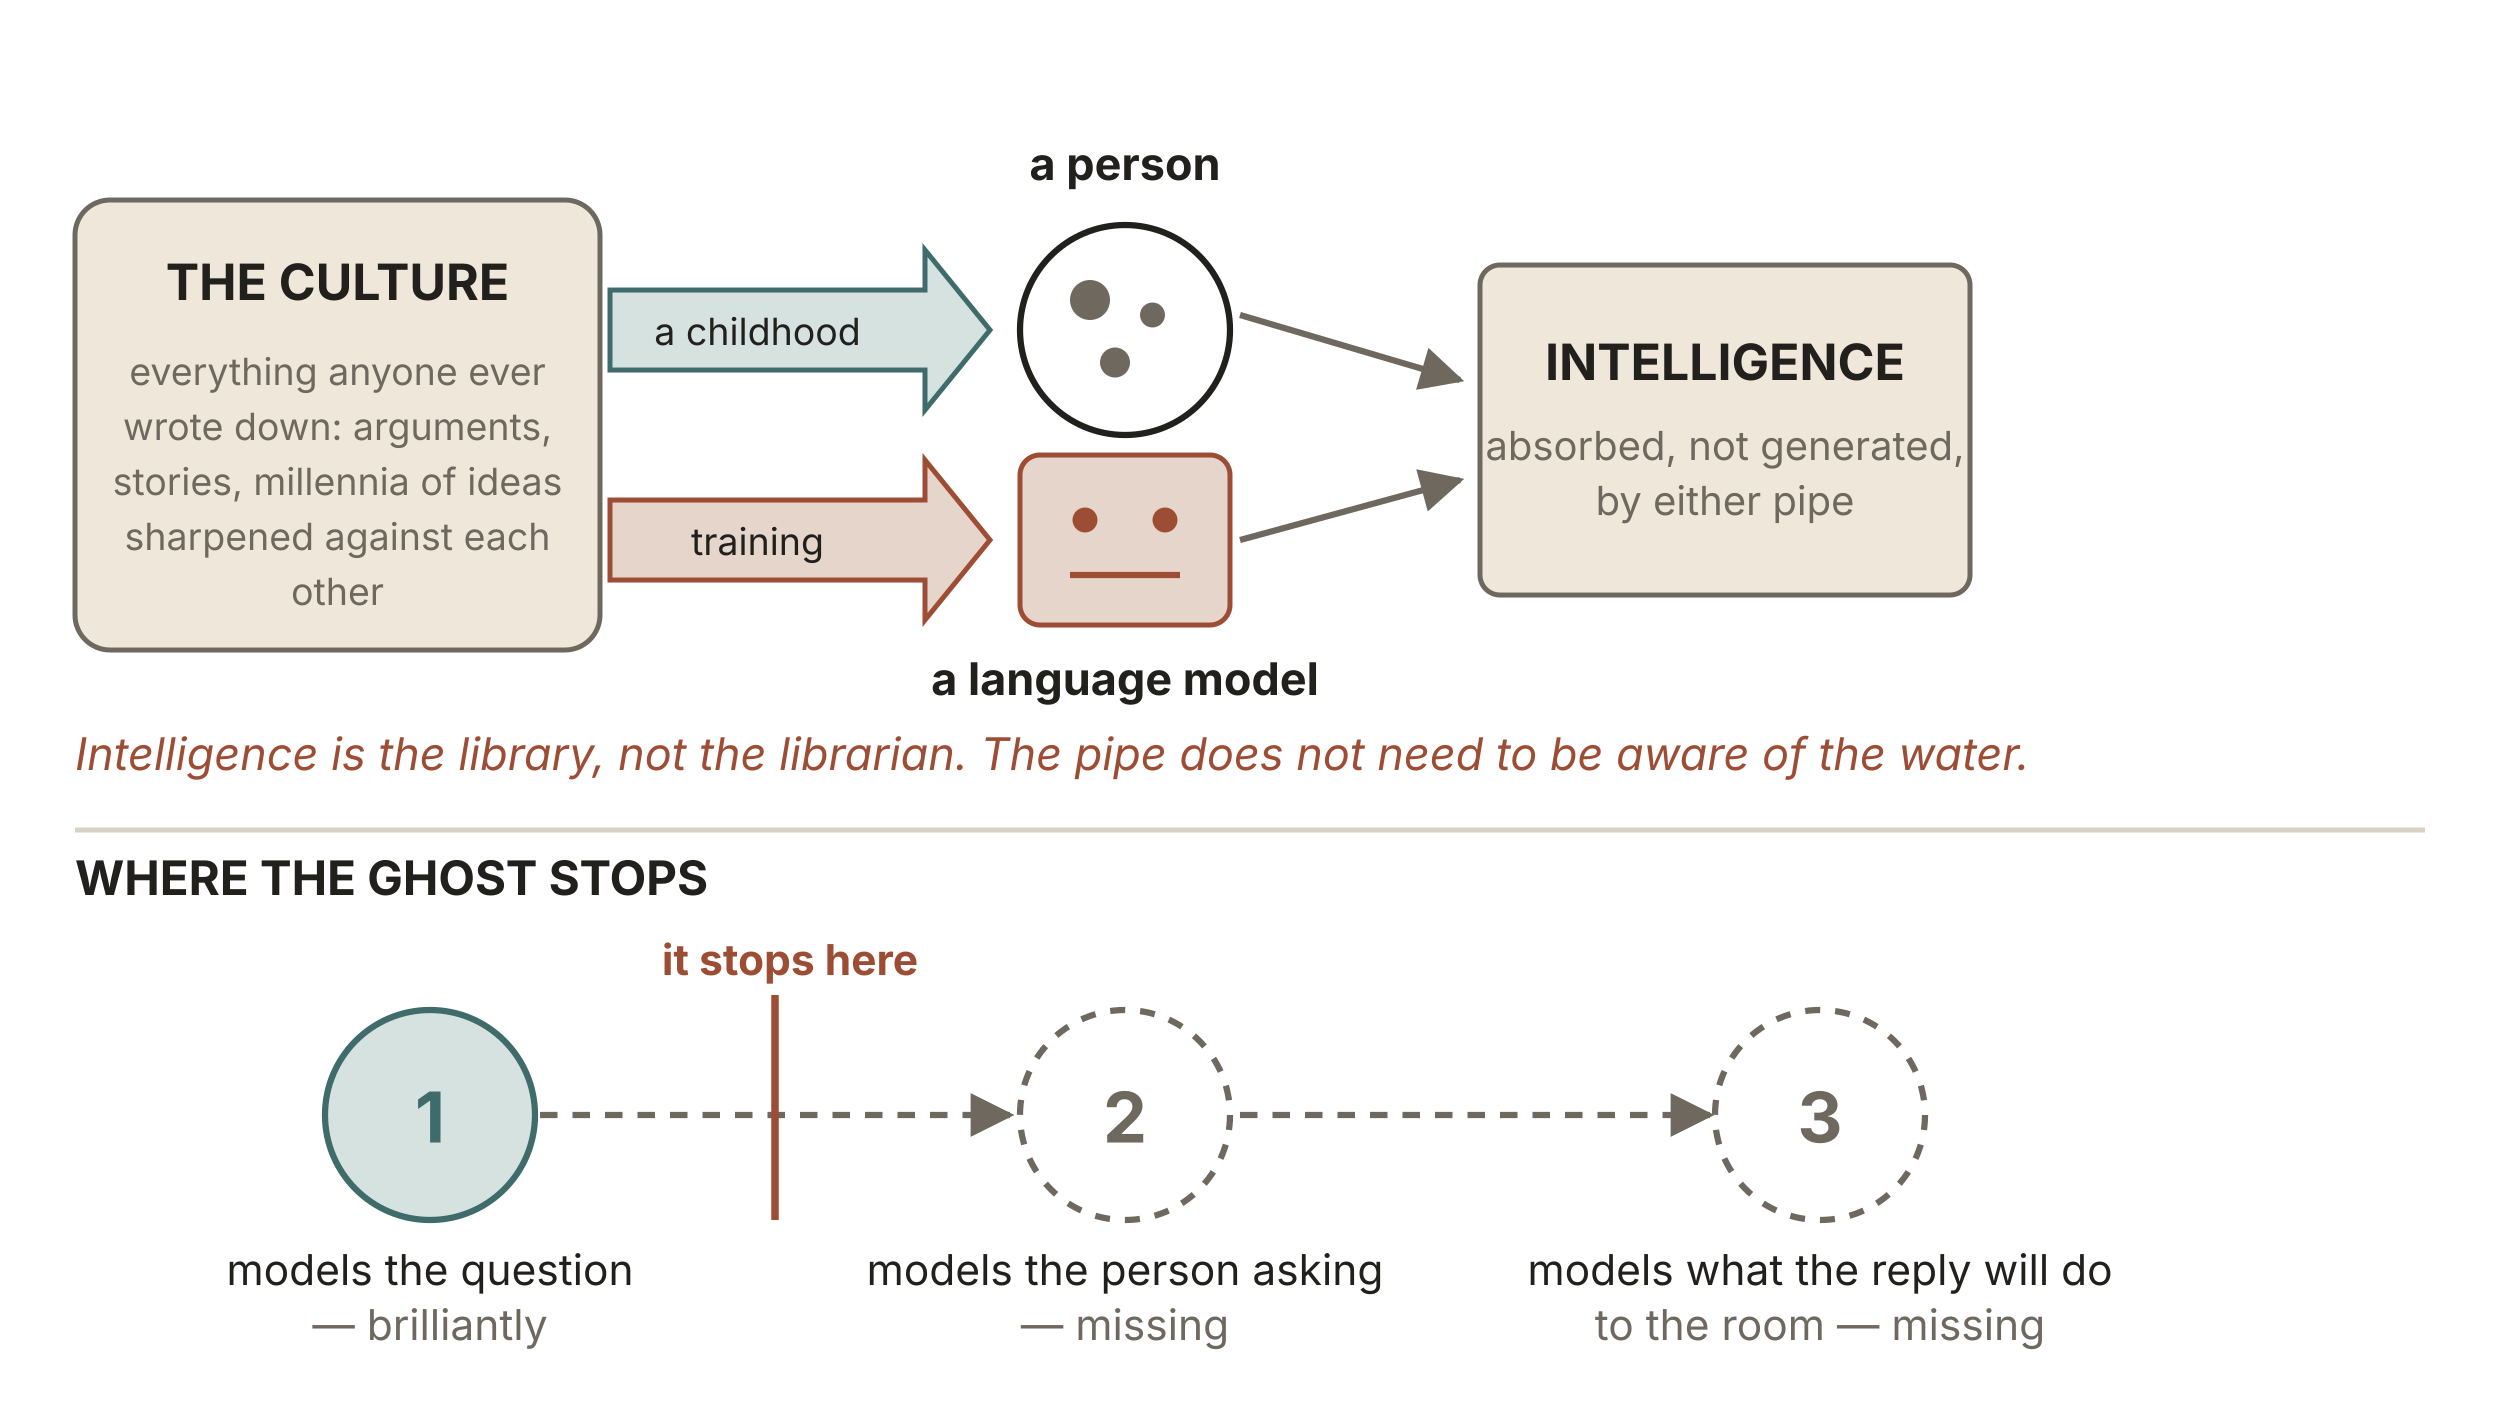
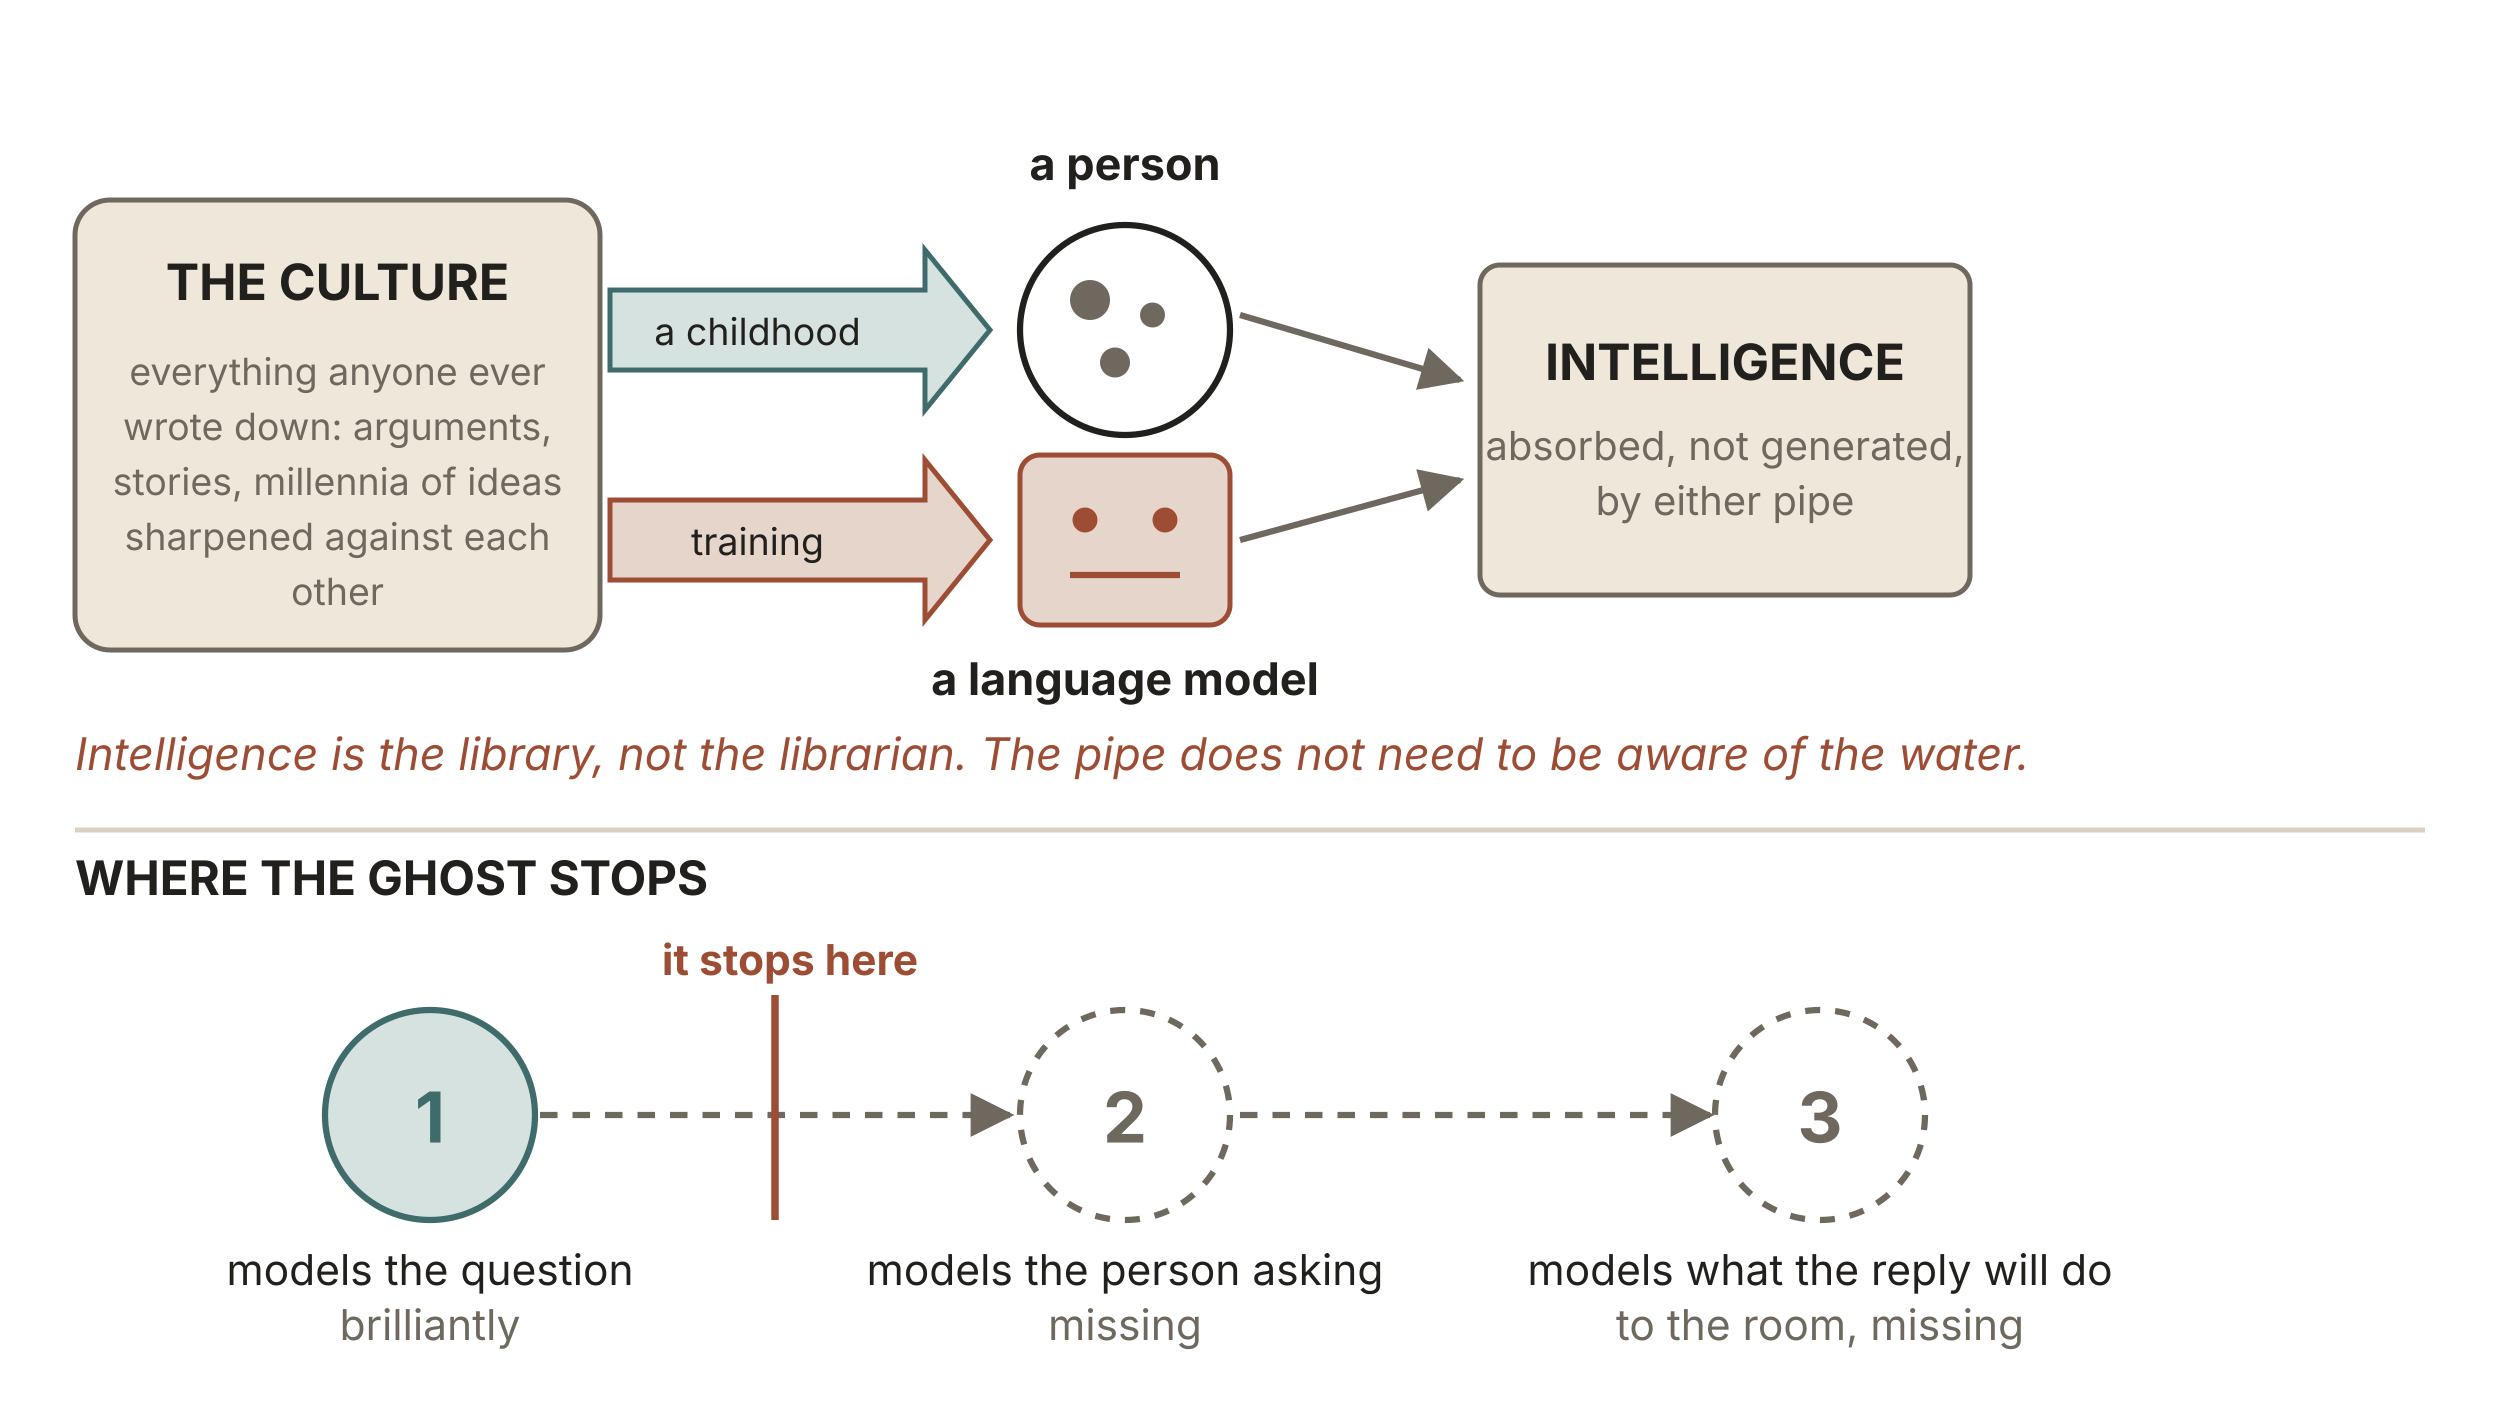
<svg xmlns="http://www.w3.org/2000/svg" viewBox="0 0 1000 566" role="img" aria-label="The culture as the source of intelligence, and where the machine stops">
  <style>
    text { font-family: Inter, "Helvetica Neue", Helvetica, Arial, sans-serif; }
    .ink { fill: #22201d; }
    .muted { fill: #6f685e; }
    .accent { fill: #9e4d35; }
    .cool { fill: #3f6b6b; }
    .panel { fill: #efe8da; }
    .soft { fill: #e6d5cb; }
    .softc { fill: #d6e2e0; }
    .s-ink { stroke: #22201d; fill: none; }
    .s-muted { stroke: #6f685e; fill: none; }
    .s-line { stroke: #d8d0c3; fill: none; }
    .s-accent { stroke: #9e4d35; fill: none; }
    .s-cool { stroke: #3f6b6b; fill: none; }
    .m-ink { fill: #22201d; }
    .m-accent { fill: #9e4d35; }
    .m-cool { fill: #3f6b6b; }
    .m-muted { fill: #6f685e; }
    @media (prefers-color-scheme: dark) {
      .ink { fill: #eee9df; } .muted { fill: #aaa196; } .accent { fill: #d18165; } .cool { fill: #7fb3ad; }
      .panel { fill: #26231f; } .soft { fill: #3d2c25; } .softc { fill: #26332f; }
      .s-ink { stroke: #eee9df; } .s-muted { stroke: #aaa196; } .s-line { stroke: #3d3832; }
      .s-accent { stroke: #d18165; } .s-cool { stroke: #7fb3ad; }
      .m-ink { fill: #eee9df; } .m-accent { fill: #d18165; } .m-cool { fill: #7fb3ad; } .m-muted { fill: #aaa196; }
    }
  </style>
  <defs>
    <marker id="a-ink" viewBox="0 0 10 10" refX="9" refY="5" markerWidth="7" markerHeight="7" orient="auto-start-reverse">
      <path d="M0,0 L10,5 L0,10 z" class="m-ink" />
    </marker>
    <marker id="a-accent" viewBox="0 0 10 10" refX="9" refY="5" markerWidth="7" markerHeight="7" orient="auto-start-reverse">
      <path d="M0,0 L10,5 L0,10 z" class="m-accent" />
    </marker>
    <marker id="a-cool" viewBox="0 0 10 10" refX="9" refY="5" markerWidth="7" markerHeight="7" orient="auto-start-reverse">
      <path d="M0,0 L10,5 L0,10 z" class="m-cool" />
    </marker>
    <marker id="a-muted" viewBox="0 0 10 10" refX="9" refY="5" markerWidth="7" markerHeight="7" orient="auto-start-reverse">
      <path d="M0,0 L10,5 L0,10 z" class="m-muted" />
    </marker>
  </defs>
  <rect x="30" y="80" width="210" height="180" rx="14" class="panel" stroke="#6f685e" stroke-width="2" />
  <text x="135" y="120" font-size="20" font-weight="700" text-anchor="middle" class="ink">THE CULTURE</text>
  <text x="135" y="154" font-size="15" text-anchor="middle" class="muted">everything anyone ever</text>
  <text x="135" y="176" font-size="15" text-anchor="middle" class="muted">wrote down: arguments,</text>
  <text x="135" y="198" font-size="15" text-anchor="middle" class="muted">stories, millennia of ideas</text>
  <text x="135" y="220" font-size="15" text-anchor="middle" class="muted">sharpened against each</text>
  <text x="135" y="242" font-size="15" text-anchor="middle" class="muted">other</text>
  <path d="M244 116 L370 116 L370 100 L396 132 L370 164 L370 148 L244 148 Z" class="softc" stroke="#3f6b6b" stroke-width="2" />
  <text x="303" y="138" font-size="15" text-anchor="middle" class="ink">a childhood</text>
  <path d="M244 200 L370 200 L370 184 L396 216 L370 248 L370 232 L244 232 Z" class="soft" stroke="#9e4d35" stroke-width="2" />
  <text x="303" y="222" font-size="15" text-anchor="middle" class="ink">training</text>
  <circle cx="450" cy="132" r="42" class="s-ink" stroke-width="2.5" />
  <circle cx="436" cy="120" r="8" class="muted" />
  <circle cx="461" cy="126" r="5" class="muted" />
  <circle cx="446" cy="145" r="6" class="muted" />
  <text x="450" y="72" font-size="18" font-weight="700" text-anchor="middle" class="ink">a person</text>
  <rect x="408" y="182" width="84" height="68" rx="8" class="soft" stroke="#9e4d35" stroke-width="2" />
  <circle cx="434" cy="208" r="5" class="accent" />
  <circle cx="466" cy="208" r="5" class="accent" />
  <line x1="428" y1="230" x2="472" y2="230" class="s-accent" stroke-width="2.5" />
  <text x="450" y="278" font-size="18" font-weight="700" text-anchor="middle" class="ink">a language model</text>
  <line x1="496" y1="126" x2="584" y2="152" class="s-muted" stroke-width="2.5" marker-end="url(#a-muted)" />
  <line x1="496" y1="216" x2="584" y2="192" class="s-muted" stroke-width="2.5" marker-end="url(#a-muted)" />
  <rect x="592" y="106" width="196" height="132" rx="8" class="panel" stroke="#6f685e" stroke-width="2" />
  <text x="690" y="152" font-size="20" font-weight="700" text-anchor="middle" class="ink">INTELLIGENCE</text>
  <text x="690" y="184" font-size="16" text-anchor="middle" class="muted">absorbed, not generated,</text>
  <text x="690" y="206" font-size="16" text-anchor="middle" class="muted">by either pipe</text>
  <text x="30" y="308" font-size="18" font-style="italic" class="accent">Intelligence is the library, not the librarian. The pipe does not need to be aware of the water.</text>
  <line x1="30" y1="332" x2="970" y2="332" class="s-line" stroke-width="2" />
  <text x="30" y="358" font-size="19" font-weight="700" class="ink">WHERE THE GHOST STOPS</text>
  <line x1="216" y1="446" x2="404" y2="446" class="s-muted" stroke-width="2.5" stroke-dasharray="7 6" marker-end="url(#a-muted)" />
  <line x1="496" y1="446" x2="684" y2="446" class="s-muted" stroke-width="2.5" stroke-dasharray="7 6" marker-end="url(#a-muted)" />
  <circle cx="172" cy="446" r="42" class="softc" stroke="#3f6b6b" stroke-width="2.5" />
  <text x="172" y="457" font-size="28" font-weight="700" text-anchor="middle" class="cool">1</text>
  <text x="172" y="514" font-size="17" text-anchor="middle" class="ink">models the question</text>
-   <text x="172" y="536" font-size="17" text-anchor="middle" class="muted">— brilliantly</text>
+   <text x="172" y="536" font-size="17" text-anchor="middle" class="muted">brilliantly</text>
  <circle cx="450" cy="446" r="42" class="s-muted" stroke-width="2.5" stroke-dasharray="6 6" />
  <text x="450" y="457" font-size="28" font-weight="700" text-anchor="middle" class="muted">2</text>
  <text x="450" y="514" font-size="17" text-anchor="middle" class="ink">models the person asking</text>
-   <text x="450" y="536" font-size="17" text-anchor="middle" class="muted">— missing</text>
+   <text x="450" y="536" font-size="17" text-anchor="middle" class="muted">missing</text>
  <circle cx="728" cy="446" r="42" class="s-muted" stroke-width="2.5" stroke-dasharray="6 6" />
  <text x="728" y="457" font-size="28" font-weight="700" text-anchor="middle" class="muted">3</text>
  <text x="728" y="514" font-size="17" text-anchor="middle" class="ink">models what the reply will do</text>
-   <text x="728" y="536" font-size="17" text-anchor="middle" class="muted">to the room — missing</text>
+   <text x="728" y="536" font-size="17" text-anchor="middle" class="muted">to the room, missing</text>
  <line x1="310" y1="398" x2="310" y2="488" class="s-accent" stroke-width="3" />
  <text x="316" y="390" font-size="17" font-weight="700" text-anchor="middle" class="accent">it stops here</text>
</svg>
